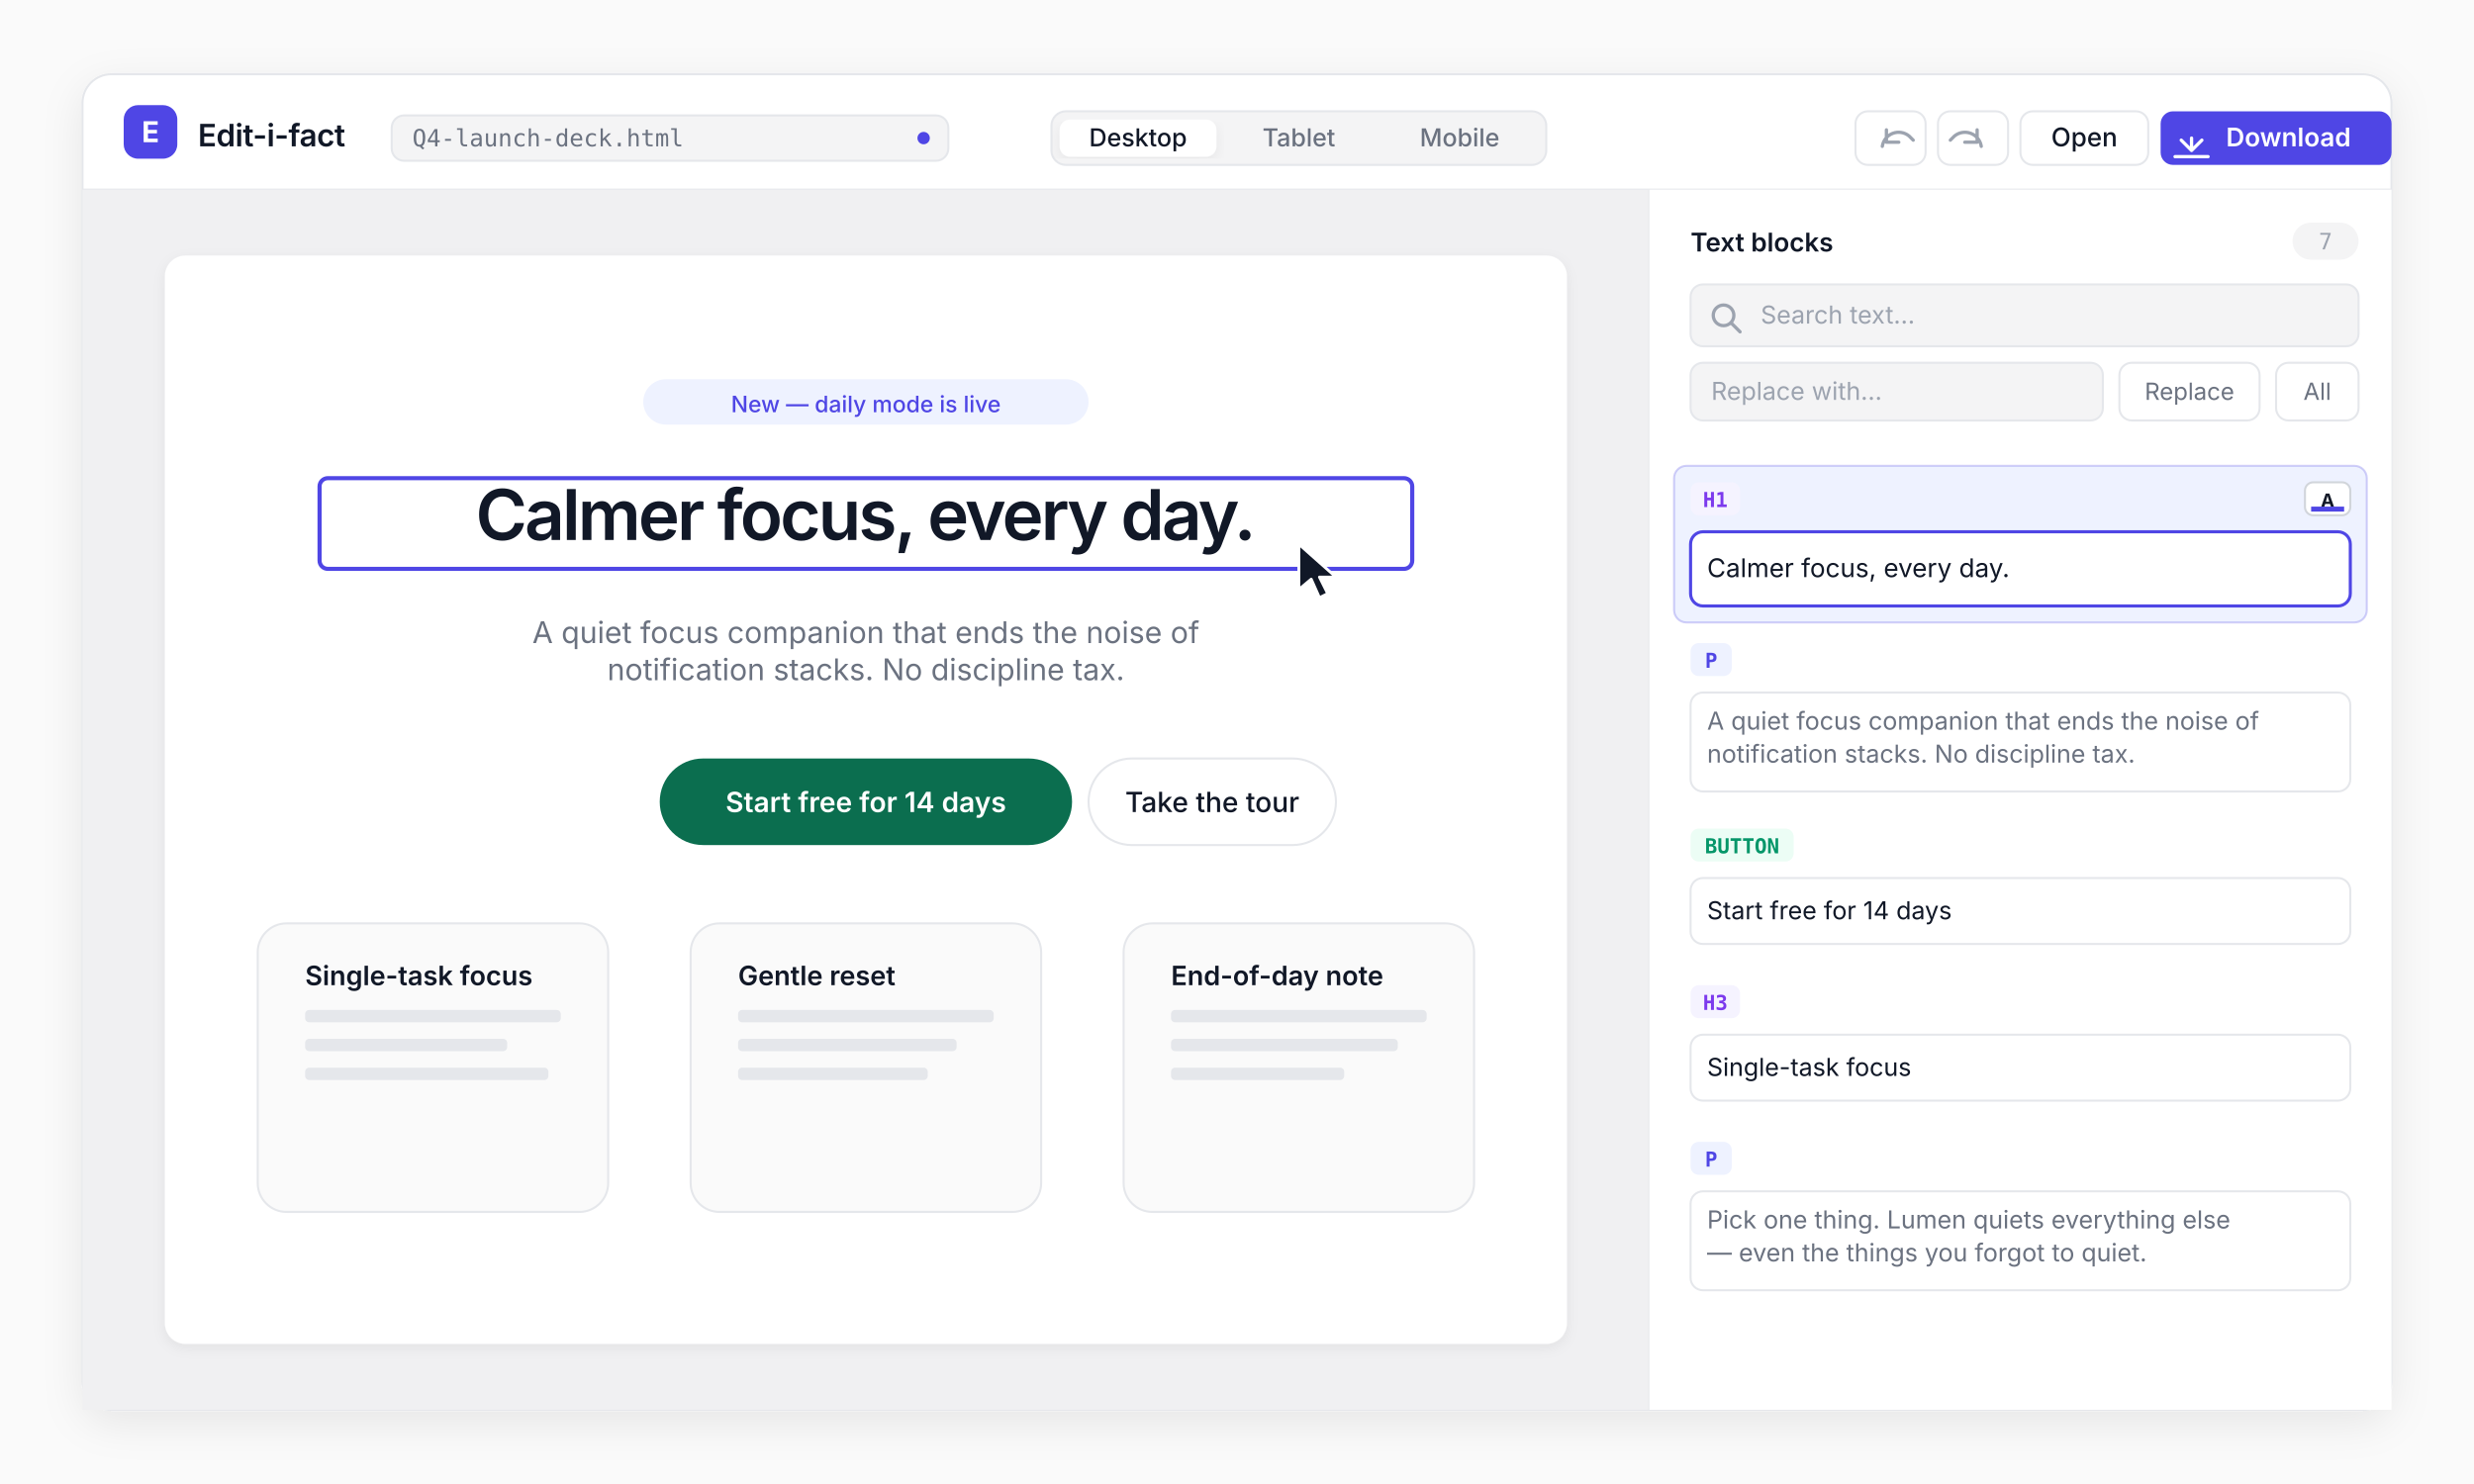
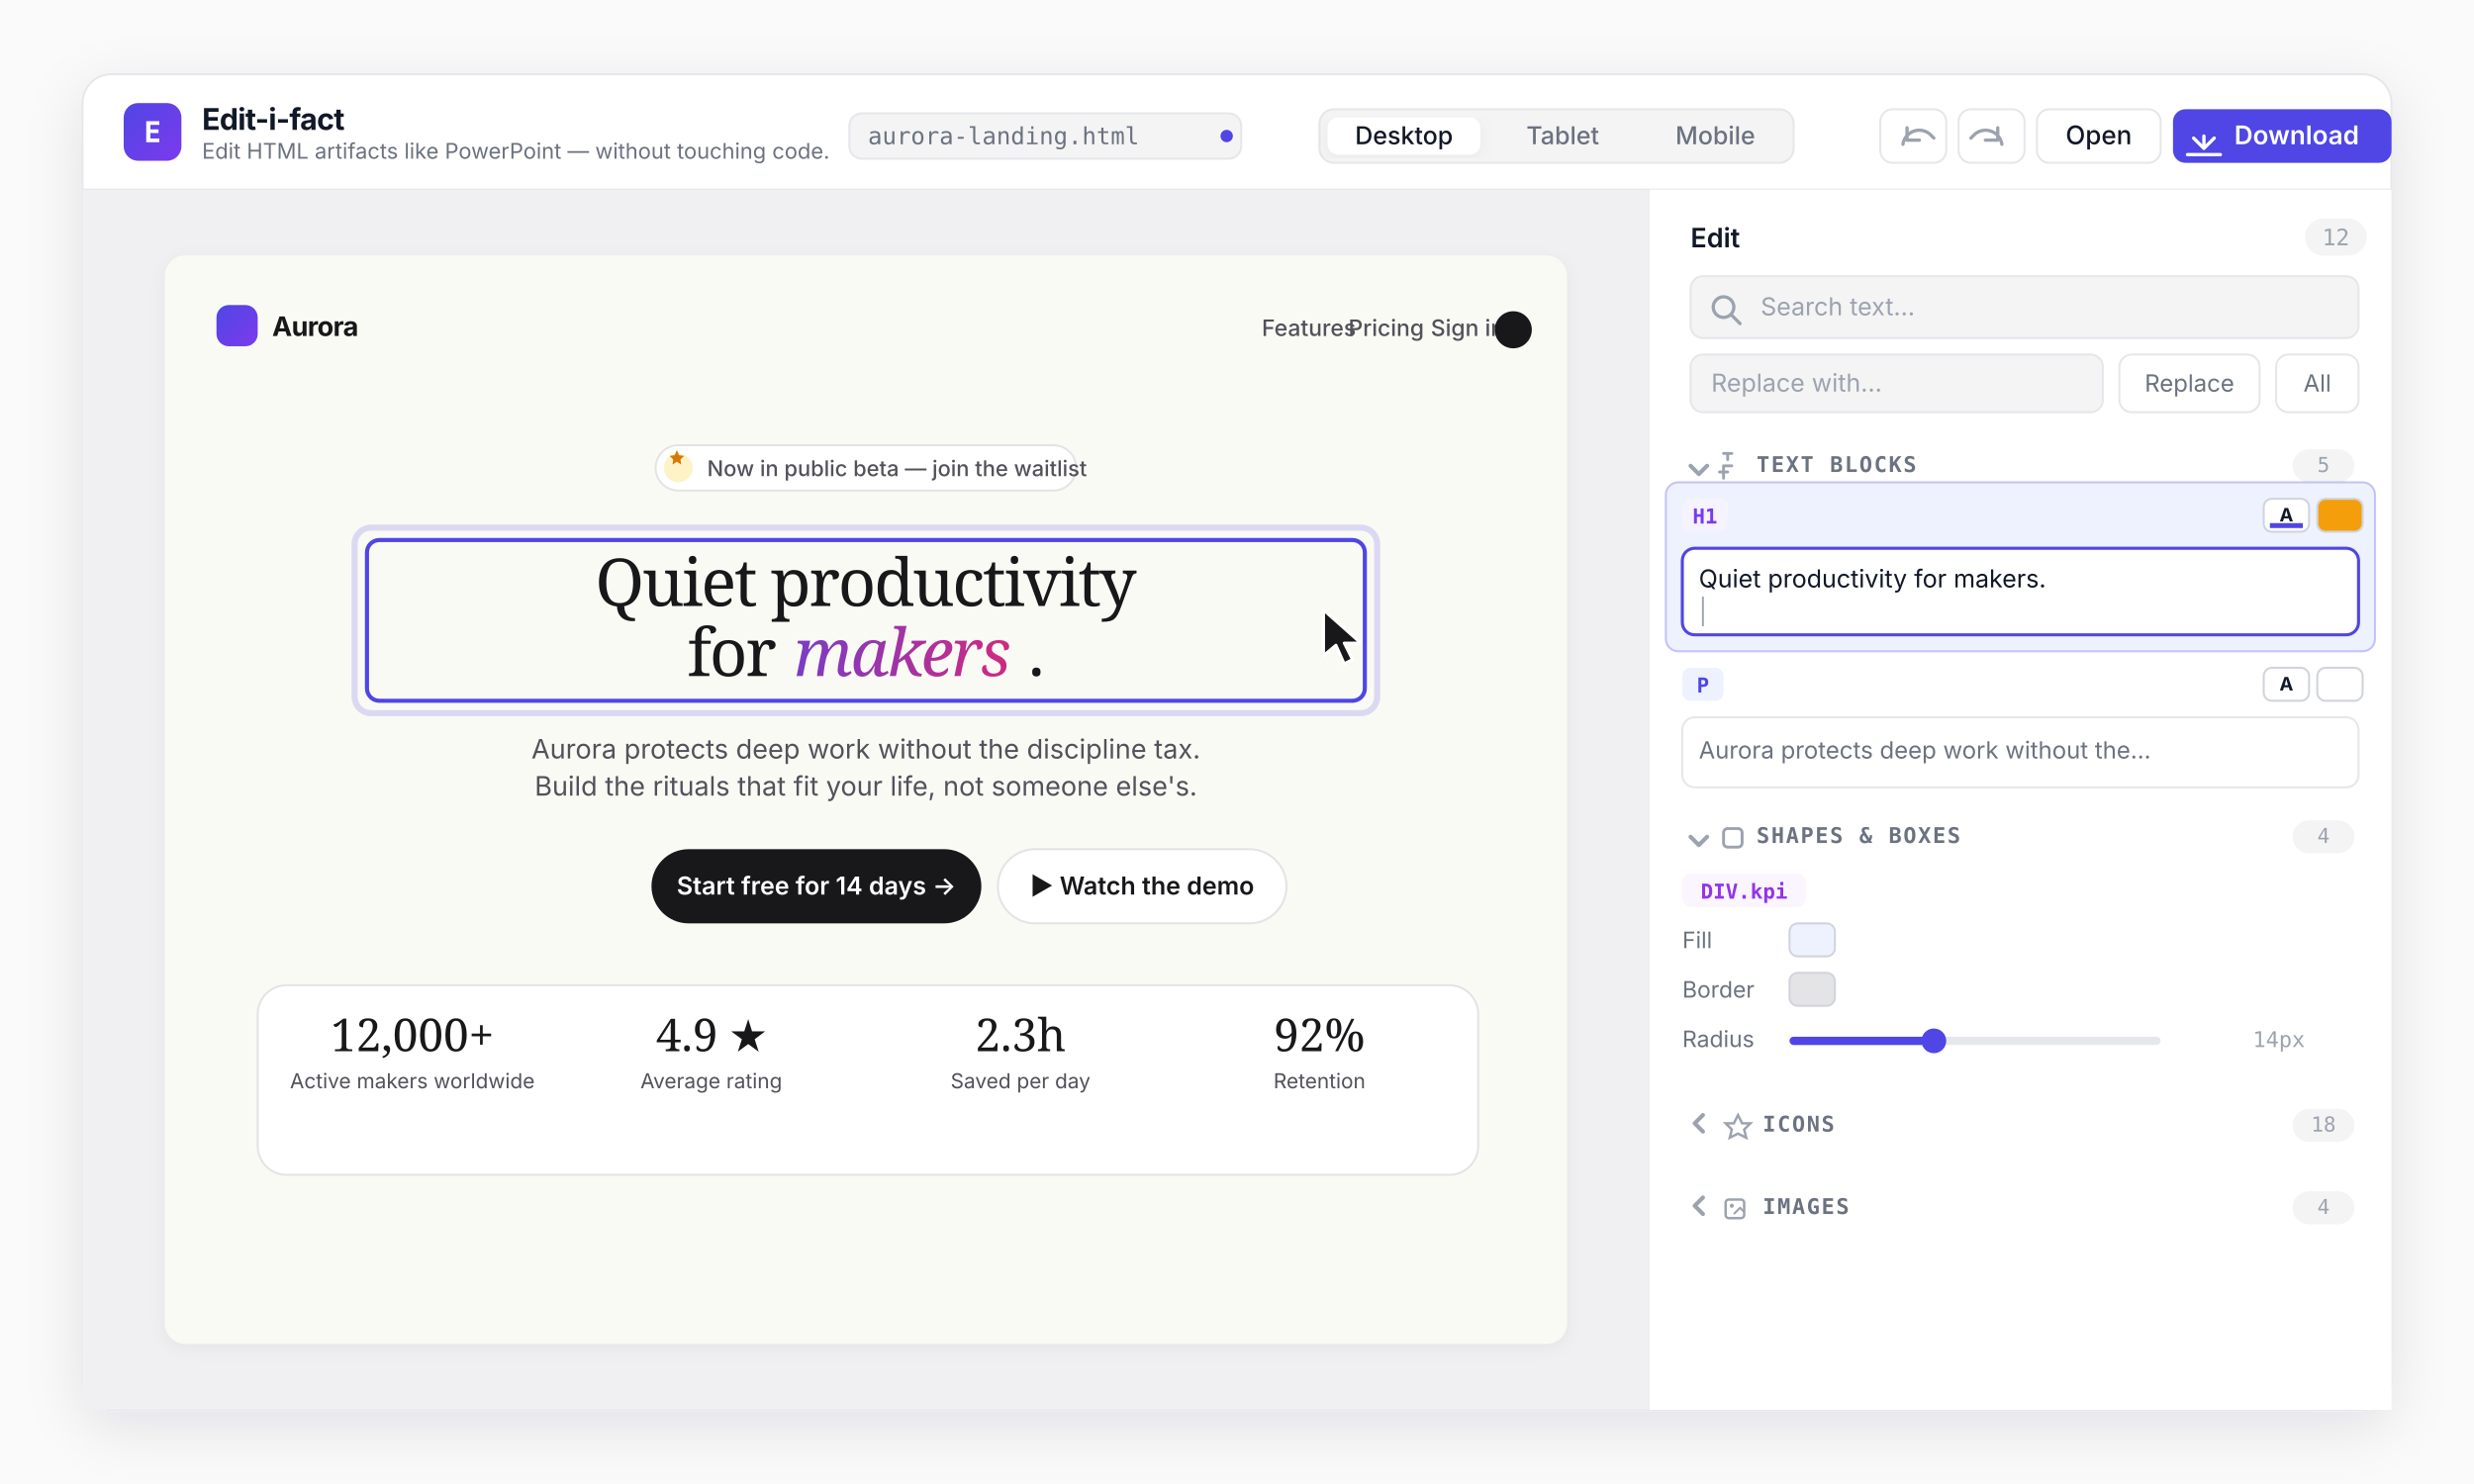
- <svg xmlns="http://www.w3.org/2000/svg" viewBox="0 0 1200 720" font-family="-apple-system, 'Inter', system-ui, 'Segoe UI', sans-serif" role="img" aria-label="Edit-i-fact editor showing a landing page in the preview pane with text blocks in the right side panel">
+ <svg xmlns="http://www.w3.org/2000/svg" viewBox="0 0 1200 720" font-family="-apple-system, 'Inter', system-ui, 'Segoe UI', sans-serif" role="img" aria-label="Edit-i-fact editor showing the Aurora landing page in the preview pane with categorised edit panel on the right">
  <defs>
-     <linearGradient id="bgShade" x1="0" x2="0" y1="0" y2="1">
-       <stop offset="0" stop-color="#FFFFFF" />
-       <stop offset="1" stop-color="#F3F4F6" />
+     <linearGradient id="brandGrad" x1="0" x2="1" y1="0" y2="1">
+       <stop offset="0" stop-color="#4F46E5" />
+       <stop offset="1" stop-color="#7C3AED" />
    </linearGradient>
-     <filter id="softShadow" x="-10%" y="-10%" width="120%" height="120%">
-       <feDropShadow dx="0" dy="6" stdDeviation="10" flood-color="#0F172A" flood-opacity="0.08" />
+     <linearGradient id="auroraHeroGrad" x1="0" x2="1" y1="0" y2="0">
+       <stop offset="0" stop-color="#4F46E5" />
+       <stop offset="1" stop-color="#DB2777" />
+     </linearGradient>
+     <filter id="appShadow" x="-5%" y="-5%" width="110%" height="115%">
+       <feDropShadow dx="0" dy="8" stdDeviation="14" flood-color="#0F172A" flood-opacity="0.10" />
    </filter>
-     <filter id="cardShadow" x="-5%" y="-5%" width="110%" height="110%">
-       <feDropShadow dx="0" dy="2" stdDeviation="3" flood-color="#0F172A" flood-opacity="0.06" />
+     <filter id="cardShadow" x="-10%" y="-10%" width="120%" height="120%">
+       <feDropShadow dx="0" dy="2" stdDeviation="4" flood-color="#0F172A" flood-opacity="0.05" />
    </filter>
  </defs>
  <rect width="1200" height="720" fill="#FAFAFA" />
-   <g filter="url(#softShadow)">
+   <g filter="url(#appShadow)">
    <rect x="40" y="36" width="1120" height="648" rx="14" fill="#FFFFFF" stroke="#E5E7EB" />
  </g>
  <line x1="40" y1="92" x2="1160" y2="92" stroke="#E5E7EB" />
-   <rect x="60" y="51" width="26" height="26" rx="7" fill="#4F46E5" />
-   <text x="73" y="69" text-anchor="middle" font-size="14" font-weight="700" fill="white">E</text>
-   <text x="96" y="71" font-size="15" font-weight="600" fill="#111827" letter-spacing="-0.2">Edit-i-fact</text>
-   <rect x="190" y="56" width="270" height="22" rx="6" fill="#F4F4F5" stroke="#E5E7EB" />
-   <text x="200" y="71" font-size="11.5" font-family="ui-monospace, 'SF Mono', Menlo, monospace" fill="#6B7280">Q4-launch-deck.html</text>
-   <circle cx="448" cy="67" r="3" fill="#4F46E5" />
-   <rect x="510" y="54" width="240" height="26" rx="7" fill="#F4F4F5" stroke="#E5E7EB" />
-   <rect x="514" y="58" width="76" height="18" rx="5" fill="white" filter="url(#cardShadow)" />
-   <text x="552" y="71" text-anchor="middle" font-size="12" font-weight="500" fill="#111827">Desktop</text>
-   <text x="630" y="71" text-anchor="middle" font-size="12" font-weight="500" fill="#6B7280">Tablet</text>
-   <text x="708" y="71" text-anchor="middle" font-size="12" font-weight="500" fill="#6B7280">Mobile</text>
-   <rect x="900" y="54" width="34" height="26" rx="6" fill="white" stroke="#E5E7EB" />
-   <path d="M915 63 v6 h6 M913 71 a8 8 0 0 1 13 -5 l2 2" stroke="#9CA3AF" stroke-width="1.6" fill="none" stroke-linecap="round" stroke-linejoin="round" />
-   <rect x="940" y="54" width="34" height="26" rx="6" fill="white" stroke="#E5E7EB" />
-   <path d="M959 63 v6 h-6 M961 71 a8 8 0 0 0 -13 -5 l-2 2" stroke="#9CA3AF" stroke-width="1.6" fill="none" stroke-linecap="round" stroke-linejoin="round" />
-   <rect x="980" y="54" width="62" height="26" rx="6" fill="white" stroke="#E5E7EB" />
-   <text x="1011" y="71" text-anchor="middle" font-size="12.5" font-weight="500" fill="#111827">Open</text>
-   <rect x="1048" y="54" width="112" height="26" rx="6" fill="#4F46E5" />
-   <path d="M1063 67 v6 m-5 -5 l5 5 l5 -5 m-13 8 h16" stroke="white" stroke-width="1.6" fill="none" stroke-linecap="round" stroke-linejoin="round" />
-   <text x="1110" y="71" text-anchor="middle" font-size="12.5" font-weight="600" fill="white">Download</text>
+   <rect x="60" y="50" width="28" height="28" rx="7" fill="url(#brandGrad)" />
+   <text x="74" y="69" text-anchor="middle" font-size="14" font-weight="700" fill="white" font-family="ui-monospace, monospace">E</text>
+   <text x="98" y="63" font-size="14.5" font-weight="700" fill="#111827" letter-spacing="-0.3">Edit-i-fact</text>
+   <text x="98" y="77" font-size="10.5" fill="#6B7280">Edit HTML artifacts like PowerPoint — without touching code.</text>
+   <rect x="412" y="55" width="190" height="22" rx="6" fill="#F4F4F5" stroke="#E5E7EB" />
+   <text x="421" y="70" font-size="11.5" font-family="ui-monospace, 'SF Mono', Menlo, monospace" fill="#6B7280">aurora-landing.html</text>
+   <circle cx="595" cy="66" r="3" fill="#4F46E5" />
+   <rect x="640" y="53" width="230" height="26" rx="7" fill="#F4F4F5" stroke="#E5E7EB" />
+   <rect x="644" y="57" width="74" height="18" rx="5" fill="white" filter="url(#cardShadow)" />
+   <text x="681" y="70" text-anchor="middle" font-size="12" font-weight="500" fill="#111827">Desktop</text>
+   <text x="758" y="70" text-anchor="middle" font-size="12" font-weight="500" fill="#6B7280">Tablet</text>
+   <text x="832" y="70" text-anchor="middle" font-size="12" font-weight="500" fill="#6B7280">Mobile</text>
+   <rect x="912" y="53" width="32" height="26" rx="6" fill="white" stroke="#E5E7EB" />
+   <path d="M925 62 v6 h6 M923 70 a8 8 0 0 1 13 -5 l2 2" stroke="#9CA3AF" stroke-width="1.6" fill="none" stroke-linecap="round" stroke-linejoin="round" />
+   <rect x="950" y="53" width="32" height="26" rx="6" fill="white" stroke="#E5E7EB" />
+   <path d="M969 62 v6 h-6 M971 70 a8 8 0 0 0 -13 -5 l-2 2" stroke="#9CA3AF" stroke-width="1.6" fill="none" stroke-linecap="round" stroke-linejoin="round" />
+   <rect x="988" y="53" width="60" height="26" rx="6" fill="white" stroke="#E5E7EB" />
+   <text x="1018" y="70" text-anchor="middle" font-size="12.5" font-weight="500" fill="#111827">Open</text>
+   <rect x="1054" y="53" width="106" height="26" rx="6" fill="#4F46E5" />
+   <path d="M1069 66 v6 m-5 -5 l5 5 l5 -5 m-13 8 h16" stroke="white" stroke-width="1.6" fill="none" stroke-linecap="round" stroke-linejoin="round" />
+   <text x="1114" y="70" text-anchor="middle" font-size="12.5" font-weight="600" fill="white">Download</text>
  <rect x="40" y="92" width="760" height="592" fill="#F0F0F2" />
  <g filter="url(#cardShadow)">
-     <rect x="80" y="124" width="680" height="528" rx="10" fill="white" />
+     <rect x="80" y="124" width="680" height="528" rx="10" fill="#FAFAF5" />
  </g>
-   <rect x="312" y="184" width="216" height="22" rx="11" fill="#EEF2FF" />
-   <text x="420" y="200" text-anchor="middle" font-size="11" font-weight="500" fill="#4F46E5">New — daily mode is live</text>
-   <text x="420" y="262" text-anchor="middle" font-size="34" font-weight="600" fill="#111827" letter-spacing="-1.3">Calmer focus, every day.</text>
-   <rect x="155" y="232" width="530" height="44" rx="4" fill="none" stroke="#4F46E5" stroke-width="2" />
-   <text x="420" y="312" text-anchor="middle" font-size="14.5" fill="#6B7280">A quiet focus companion that ends the noise of</text>
-   <text x="420" y="330" text-anchor="middle" font-size="14.5" fill="#6B7280">notification stacks. No discipline tax.</text>
-   <rect x="320" y="368" width="200" height="42" rx="21" fill="#0B6E4F" />
-   <text x="420" y="394" text-anchor="middle" font-size="13.5" font-weight="600" fill="white">Start free for 14 days</text>
-   <rect x="528" y="368" width="120" height="42" rx="21" fill="white" stroke="#E5E7EB" />
-   <text x="588" y="394" text-anchor="middle" font-size="13.5" font-weight="500" fill="#111827">Take the tour</text>
-   <g transform="translate(630, 264)">
-     <path d="M0 0 L0 22 L6 17 L10 26 L14 24 L10 16 L18 16 Z" fill="#111827" stroke="white" stroke-width="1.4" stroke-linejoin="round" />
+   <rect x="105" y="148" width="20" height="20" rx="6" fill="url(#brandGrad)" />
+   <text x="132" y="163" font-size="13" font-weight="700" fill="#18181B" letter-spacing="-0.3">Aurora</text>
+   <text x="612" y="163" font-size="11" font-weight="500" fill="#52525B">Features</text>
+   <text x="654" y="163" font-size="11" font-weight="500" fill="#52525B">Pricing</text>
+   <text x="694" y="163" font-size="11" font-weight="500" fill="#52525B">Sign in</text>
+   <rect x="725" y="151" width="18" height="18" rx="9" fill="#18181B" />
+   <rect x="318" y="216" width="204" height="22" rx="11" fill="white" stroke="#E4E4E7" />
+   <circle cx="329" cy="227" r="7" fill="#FEF3C7" />
+   <polygon points="329,222 330.5,225.5 334,226 331.5,228.5 332,232 329,230 326,232 326.5,228.5 324,226 327.5,225.5" fill="#D97706" transform="scale(0.7) translate(140 90)" />
+   <text x="343" y="231" font-size="10.5" font-weight="500" fill="#52525B">Now in public beta — join the waitlist</text>
+   <rect x="178" y="262" width="484" height="78" rx="6" fill="none" stroke="#4F46E5" stroke-width="2" />
+   <rect x="172" y="256" width="496" height="90" rx="8" fill="none" stroke="#4F46E5" stroke-opacity="0.18" stroke-width="3" />
+   <text x="420" y="294" text-anchor="middle" font-size="32" font-weight="400" fill="#18181B" font-family="'Iowan Old Style', Georgia, serif" letter-spacing="-1">Quiet productivity</text>
+   <text x="420" y="328" text-anchor="middle" font-size="32" font-weight="400" font-family="'Iowan Old Style', Georgia, serif" letter-spacing="-1">
+     <tspan fill="#18181B">for </tspan>
+     <tspan fill="url(#auroraHeroGrad)" font-style="italic">makers</tspan>
+     <tspan fill="#18181B">.</tspan>
+   </text>
+   <text x="420" y="368" text-anchor="middle" font-size="13" fill="#52525B">Aurora protects deep work without the discipline tax.</text>
+   <text x="420" y="386" text-anchor="middle" font-size="13" fill="#52525B">Build the rituals that fit your life, not someone else's.</text>
+   <rect x="316" y="412" width="160" height="36" rx="18" fill="#18181B" />
+   <text x="396" y="434" text-anchor="middle" font-size="12" font-weight="600" fill="white">Start free for 14 days  →</text>
+   <rect x="484" y="412" width="140" height="36" rx="18" fill="white" stroke="#E4E4E7" />
+   <text x="554" y="434" text-anchor="middle" font-size="12" font-weight="600" fill="#18181B">▶  Watch the demo</text>
+   <rect x="125" y="478" width="592" height="92" rx="14" fill="white" stroke="#E4E4E7" />
+   <text x="200" y="510" text-anchor="middle" font-size="22" font-weight="400" fill="#18181B" font-family="'Iowan Old Style', Georgia, serif">12,000+</text>
+   <text x="200" y="528" text-anchor="middle" font-size="10" fill="#52525B">Active makers worldwide</text>
+   <text x="345" y="510" text-anchor="middle" font-size="22" font-weight="400" fill="#18181B" font-family="'Iowan Old Style', Georgia, serif">4.9 ★</text>
+   <text x="345" y="528" text-anchor="middle" font-size="10" fill="#52525B">Average rating</text>
+   <text x="495" y="510" text-anchor="middle" font-size="22" font-weight="400" fill="#18181B" font-family="'Iowan Old Style', Georgia, serif">2.3h</text>
+   <text x="495" y="528" text-anchor="middle" font-size="10" fill="#52525B">Saved per day</text>
+   <text x="640" y="510" text-anchor="middle" font-size="22" font-weight="400" fill="#18181B" font-family="'Iowan Old Style', Georgia, serif">92%</text>
+   <text x="640" y="528" text-anchor="middle" font-size="10" fill="#52525B">Retention</text>
+   <g transform="translate(642, 296)">
+     <path d="M0 0 L0 22 L6 17 L10 26 L14 24 L10 16 L18 16 Z" fill="#18181B" stroke="white" stroke-width="1.4" stroke-linejoin="round" />
  </g>
-   <rect x="125" y="448" width="170" height="140" rx="14" fill="#FAFAFA" stroke="#E5E7EB" />
-   <text x="148" y="478" font-size="13" font-weight="600" fill="#111827">Single-task focus</text>
-   <rect x="148" y="490" width="124" height="6" rx="2" fill="#E5E7EB" />
-   <rect x="148" y="504" width="98" height="6" rx="2" fill="#E5E7EB" />
-   <rect x="148" y="518" width="118" height="6" rx="2" fill="#E5E7EB" />
-   <rect x="335" y="448" width="170" height="140" rx="14" fill="#FAFAFA" stroke="#E5E7EB" />
-   <text x="358" y="478" font-size="13" font-weight="600" fill="#111827">Gentle reset</text>
-   <rect x="358" y="490" width="124" height="6" rx="2" fill="#E5E7EB" />
-   <rect x="358" y="504" width="106" height="6" rx="2" fill="#E5E7EB" />
-   <rect x="358" y="518" width="92" height="6" rx="2" fill="#E5E7EB" />
-   <rect x="545" y="448" width="170" height="140" rx="14" fill="#FAFAFA" stroke="#E5E7EB" />
-   <text x="568" y="478" font-size="13" font-weight="600" fill="#111827">End-of-day note</text>
-   <rect x="568" y="490" width="124" height="6" rx="2" fill="#E5E7EB" />
-   <rect x="568" y="504" width="110" height="6" rx="2" fill="#E5E7EB" />
-   <rect x="568" y="518" width="84" height="6" rx="2" fill="#E5E7EB" />
  <line x1="800" y1="92" x2="800" y2="684" stroke="#E5E7EB" />
  <rect x="800" y="92" width="360" height="592" fill="#FFFFFF" />
-   <text x="820" y="122" font-size="12.5" font-weight="600" fill="#111827">Text blocks</text>
-   <rect x="1112" y="108" width="32" height="18" rx="9" fill="#F4F4F5" />
-   <text x="1128" y="121" text-anchor="middle" font-size="11" font-family="ui-monospace, monospace" fill="#9CA3AF">7</text>
-   <rect x="820" y="138" width="324" height="30" rx="6" fill="#F4F4F5" stroke="#E5E7EB" />
-   <circle cx="836" cy="153" r="5" fill="none" stroke="#9CA3AF" stroke-width="1.6" />
-   <line x1="840" y1="157" x2="844" y2="161" stroke="#9CA3AF" stroke-width="1.6" stroke-linecap="round" />
-   <text x="854" y="157" font-size="12" fill="#9CA3AF">Search text…</text>
-   <rect x="820" y="176" width="200" height="28" rx="6" fill="#F4F4F5" stroke="#E5E7EB" />
-   <text x="830" y="194" font-size="12" fill="#9CA3AF">Replace with…</text>
-   <rect x="1028" y="176" width="68" height="28" rx="6" fill="white" stroke="#E5E7EB" />
-   <text x="1062" y="194" text-anchor="middle" font-size="11.5" fill="#6B7280">Replace</text>
-   <rect x="1104" y="176" width="40" height="28" rx="6" fill="white" stroke="#E5E7EB" />
-   <text x="1124" y="194" text-anchor="middle" font-size="11.5" fill="#6B7280">All</text>
-   <rect x="812" y="226" width="336" height="76" rx="6" fill="#EEF2FF" stroke="#4F46E5" stroke-opacity="0.25" />
-   <rect x="820" y="234" width="24" height="16" rx="4" fill="#F5F3FF" />
-   <text x="832" y="246" text-anchor="middle" font-size="10" font-weight="700" fill="#7C3AED" font-family="ui-monospace, monospace">H1</text>
-   <rect x="1118" y="234" width="22" height="16" rx="4" fill="white" stroke="#D1D5DB" />
-   <text x="1129" y="246" text-anchor="middle" font-size="9" font-weight="700" fill="#111827">A</text>
-   <line x1="1121" y1="247" x2="1137" y2="247" stroke="#4F46E5" stroke-width="2.4" />
-   <rect x="820" y="258" width="320" height="36" rx="6" fill="white" stroke="#4F46E5" stroke-width="1.5" />
-   <text x="828" y="280" font-size="12.5" fill="#111827">Calmer focus, every day.</text>
-   <rect x="820" y="312" width="20" height="16" rx="4" fill="#EEF2FF" />
-   <text x="830" y="324" text-anchor="middle" font-size="10" font-weight="700" fill="#4F46E5" font-family="ui-monospace, monospace">P</text>
-   <rect x="820" y="336" width="320" height="48" rx="6" fill="white" stroke="#E5E7EB" />
-   <text x="828" y="354" font-size="12" fill="#6B7280">A quiet focus companion that ends the noise of</text>
-   <text x="828" y="370" font-size="12" fill="#6B7280">notification stacks. No discipline tax.</text>
-   <rect x="820" y="402" width="50" height="16" rx="4" fill="#ECFDF5" />
-   <text x="845" y="414" text-anchor="middle" font-size="10" font-weight="700" fill="#059669" font-family="ui-monospace, monospace">BUTTON</text>
-   <rect x="820" y="426" width="320" height="32" rx="6" fill="white" stroke="#E5E7EB" />
-   <text x="828" y="446" font-size="12" fill="#111827">Start free for 14 days</text>
-   <rect x="820" y="478" width="24" height="16" rx="4" fill="#F5F3FF" />
-   <text x="832" y="490" text-anchor="middle" font-size="10" font-weight="700" fill="#7C3AED" font-family="ui-monospace, monospace">H3</text>
-   <rect x="820" y="502" width="320" height="32" rx="6" fill="white" stroke="#E5E7EB" />
-   <text x="828" y="522" font-size="12" fill="#111827">Single-task focus</text>
-   <rect x="820" y="554" width="20" height="16" rx="4" fill="#EEF2FF" />
-   <text x="830" y="566" text-anchor="middle" font-size="10" font-weight="700" fill="#4F46E5" font-family="ui-monospace, monospace">P</text>
-   <rect x="820" y="578" width="320" height="48" rx="6" fill="white" stroke="#E5E7EB" />
-   <text x="828" y="596" font-size="12" fill="#6B7280">Pick one thing. Lumen quiets everything else</text>
-   <text x="828" y="612" font-size="12" fill="#6B7280">— even the things you forgot to quiet.</text>
+   <text x="820" y="120" font-size="13" font-weight="600" fill="#111827">Edit</text>
+   <rect x="1118" y="106" width="30" height="18" rx="9" fill="#F4F4F5" />
+   <text x="1133" y="119" text-anchor="middle" font-size="11" font-family="ui-monospace, monospace" fill="#9CA3AF">12</text>
+   <rect x="820" y="134" width="324" height="30" rx="6" fill="#F4F4F5" stroke="#E5E7EB" />
+   <circle cx="836" cy="149" r="5" fill="none" stroke="#9CA3AF" stroke-width="1.6" />
+   <line x1="840" y1="153" x2="844" y2="157" stroke="#9CA3AF" stroke-width="1.6" stroke-linecap="round" />
+   <text x="854" y="153" font-size="12" fill="#9CA3AF">Search text…</text>
+   <rect x="820" y="172" width="200" height="28" rx="6" fill="#F4F4F5" stroke="#E5E7EB" />
+   <text x="830" y="190" font-size="12" fill="#9CA3AF">Replace with…</text>
+   <rect x="1028" y="172" width="68" height="28" rx="6" fill="white" stroke="#E5E7EB" />
+   <text x="1062" y="190" text-anchor="middle" font-size="11.5" fill="#6B7280">Replace</text>
+   <rect x="1104" y="172" width="40" height="28" rx="6" fill="white" stroke="#E5E7EB" />
+   <text x="1124" y="190" text-anchor="middle" font-size="11.5" fill="#6B7280">All</text>
+   <g transform="translate(0, 220)">
+     <path d="M820 6 l4 4 l4 -4" stroke="#9CA3AF" stroke-width="2" fill="none" stroke-linecap="round" stroke-linejoin="round" />
+     <path d="M838 0 v3 m-2 -3 h4 m-4 6 h4 m-4 3 v3 m-2 -3 h4 m-2 -3 v3" stroke="#9CA3AF" stroke-width="1.4" fill="none" stroke-linecap="round" stroke-linejoin="round" />
+     <text x="852" y="9" font-size="10.5" font-weight="600" font-family="ui-monospace, monospace" fill="#6B7280" letter-spacing="0.8">TEXT BLOCKS</text>
+     <rect x="1112" y="-2" width="30" height="16" rx="8" fill="#F4F4F5" />
+     <text x="1127" y="9" text-anchor="middle" font-size="10" font-family="ui-monospace, monospace" fill="#9CA3AF">5</text>
+   </g>
+   <rect x="808" y="234" width="344" height="82" rx="6" fill="#EEF2FF" stroke="#4F46E5" stroke-opacity="0.3" />
+   <rect x="816" y="242" width="22" height="16" rx="4" fill="#F5F3FF" />
+   <text x="827" y="254" text-anchor="middle" font-size="10" font-weight="700" fill="#7C3AED" font-family="ui-monospace, monospace">H1</text>
+   <rect x="1098" y="242" width="22" height="16" rx="4" fill="white" stroke="#D1D5DB" />
+   <text x="1109" y="253" text-anchor="middle" font-size="9" font-weight="700" fill="#111827">A</text>
+   <line x1="1101" y1="255" x2="1117" y2="255" stroke="#4F46E5" stroke-width="2.4" />
+   <rect x="1124" y="242" width="22" height="16" rx="4" fill="#F59E0B" stroke="#D1D5DB" />
+   <rect x="816" y="266" width="328" height="42" rx="6" fill="white" stroke="#4F46E5" stroke-width="1.5" />
+   <text x="824" y="285" font-size="12" fill="#111827">Quiet productivity for makers.</text>
+   <text x="824" y="301" font-size="12" fill="#9CA3AF">|</text>
+   <rect x="816" y="324" width="20" height="16" rx="4" fill="#EEF2FF" />
+   <text x="826" y="336" text-anchor="middle" font-size="10" font-weight="700" fill="#4F46E5" font-family="ui-monospace, monospace">P</text>
+   <rect x="1098" y="324" width="22" height="16" rx="4" fill="white" stroke="#D1D5DB" />
+   <text x="1109" y="335" text-anchor="middle" font-size="9" font-weight="700" fill="#111827">A</text>
+   <rect x="1124" y="324" width="22" height="16" rx="4" fill="white" stroke="#D1D5DB" />
+   <rect x="816" y="348" width="328" height="34" rx="6" fill="white" stroke="#E5E7EB" />
+   <text x="824" y="368" font-size="11.5" fill="#6B7280">Aurora protects deep work without the…</text>
+   <g transform="translate(0, 400)">
+     <path d="M820 6 l4 4 l4 -4" stroke="#9CA3AF" stroke-width="2" fill="none" stroke-linecap="round" stroke-linejoin="round" />
+     <rect x="836" y="2" width="9" height="9" rx="2" fill="none" stroke="#9CA3AF" stroke-width="1.4" />
+     <text x="852" y="9" font-size="10.5" font-weight="600" font-family="ui-monospace, monospace" fill="#6B7280" letter-spacing="0.8">SHAPES &amp; BOXES</text>
+     <rect x="1112" y="-2" width="30" height="16" rx="8" fill="#F4F4F5" />
+     <text x="1127" y="9" text-anchor="middle" font-size="10" font-family="ui-monospace, monospace" fill="#9CA3AF">4</text>
+   </g>
+   <rect x="816" y="424" width="60" height="16" rx="4" fill="#FAF5FF" />
+   <text x="846" y="436" text-anchor="middle" font-size="10" font-weight="700" fill="#9333EA" font-family="ui-monospace, monospace">DIV.kpi</text>
+   <text x="816" y="460" font-size="11" fill="#6B7280">Fill</text>
+   <rect x="868" y="448" width="22" height="16" rx="4" fill="#EEF2FF" stroke="#D1D5DB" />
+   <text x="816" y="484" font-size="11" fill="#6B7280">Border</text>
+   <rect x="868" y="472" width="22" height="16" rx="4" fill="#E4E4E7" stroke="#D1D5DB" />
+   <text x="816" y="508" font-size="11" fill="#6B7280">Radius</text>
+   <rect x="868" y="503" width="180" height="4" rx="2" fill="#E5E7EB" />
+   <rect x="868" y="503" width="70" height="4" rx="2" fill="#4F46E5" />
+   <circle cx="938" cy="505" r="6" fill="#4F46E5" />
+   <text x="1118" y="508" font-size="10.5" font-family="ui-monospace, monospace" fill="#9CA3AF" text-anchor="end">14px</text>
+   <g transform="translate(0, 540)">
+     <path d="M821 4 l4 -4 l4 4" stroke="#9CA3AF" stroke-width="2" fill="none" stroke-linecap="round" stroke-linejoin="round" transform="rotate(-90 826 4)" />
+     <polygon points="843 1 845 5 849 5 846 8 847 12 843 10 839 12 840 8 837 5 841 5" fill="none" stroke="#9CA3AF" stroke-width="1.2" />
+     <text x="855" y="9" font-size="10.5" font-weight="600" font-family="ui-monospace, monospace" fill="#6B7280" letter-spacing="0.8">ICONS</text>
+     <rect x="1112" y="-2" width="30" height="16" rx="8" fill="#F4F4F5" />
+     <text x="1127" y="9" text-anchor="middle" font-size="10" font-family="ui-monospace, monospace" fill="#9CA3AF">18</text>
+   </g>
+   <g transform="translate(0, 580)">
+     <path d="M821 4 l4 -4 l4 4" stroke="#9CA3AF" stroke-width="2" fill="none" stroke-linecap="round" stroke-linejoin="round" transform="rotate(-90 826 4)" />
+     <rect x="837" y="2" width="9" height="9" rx="1.5" fill="none" stroke="#9CA3AF" stroke-width="1.2" />
+     <circle cx="840" cy="5" r="1" fill="#9CA3AF" />
+     <path d="M846 8 l-2 -2 l-3 3" stroke="#9CA3AF" stroke-width="1" fill="none" />
+     <text x="855" y="9" font-size="10.5" font-weight="600" font-family="ui-monospace, monospace" fill="#6B7280" letter-spacing="0.8">IMAGES</text>
+     <rect x="1112" y="-2" width="30" height="16" rx="8" fill="#F4F4F5" />
+     <text x="1127" y="9" text-anchor="middle" font-size="10" font-family="ui-monospace, monospace" fill="#9CA3AF">4</text>
+   </g>
</svg>
